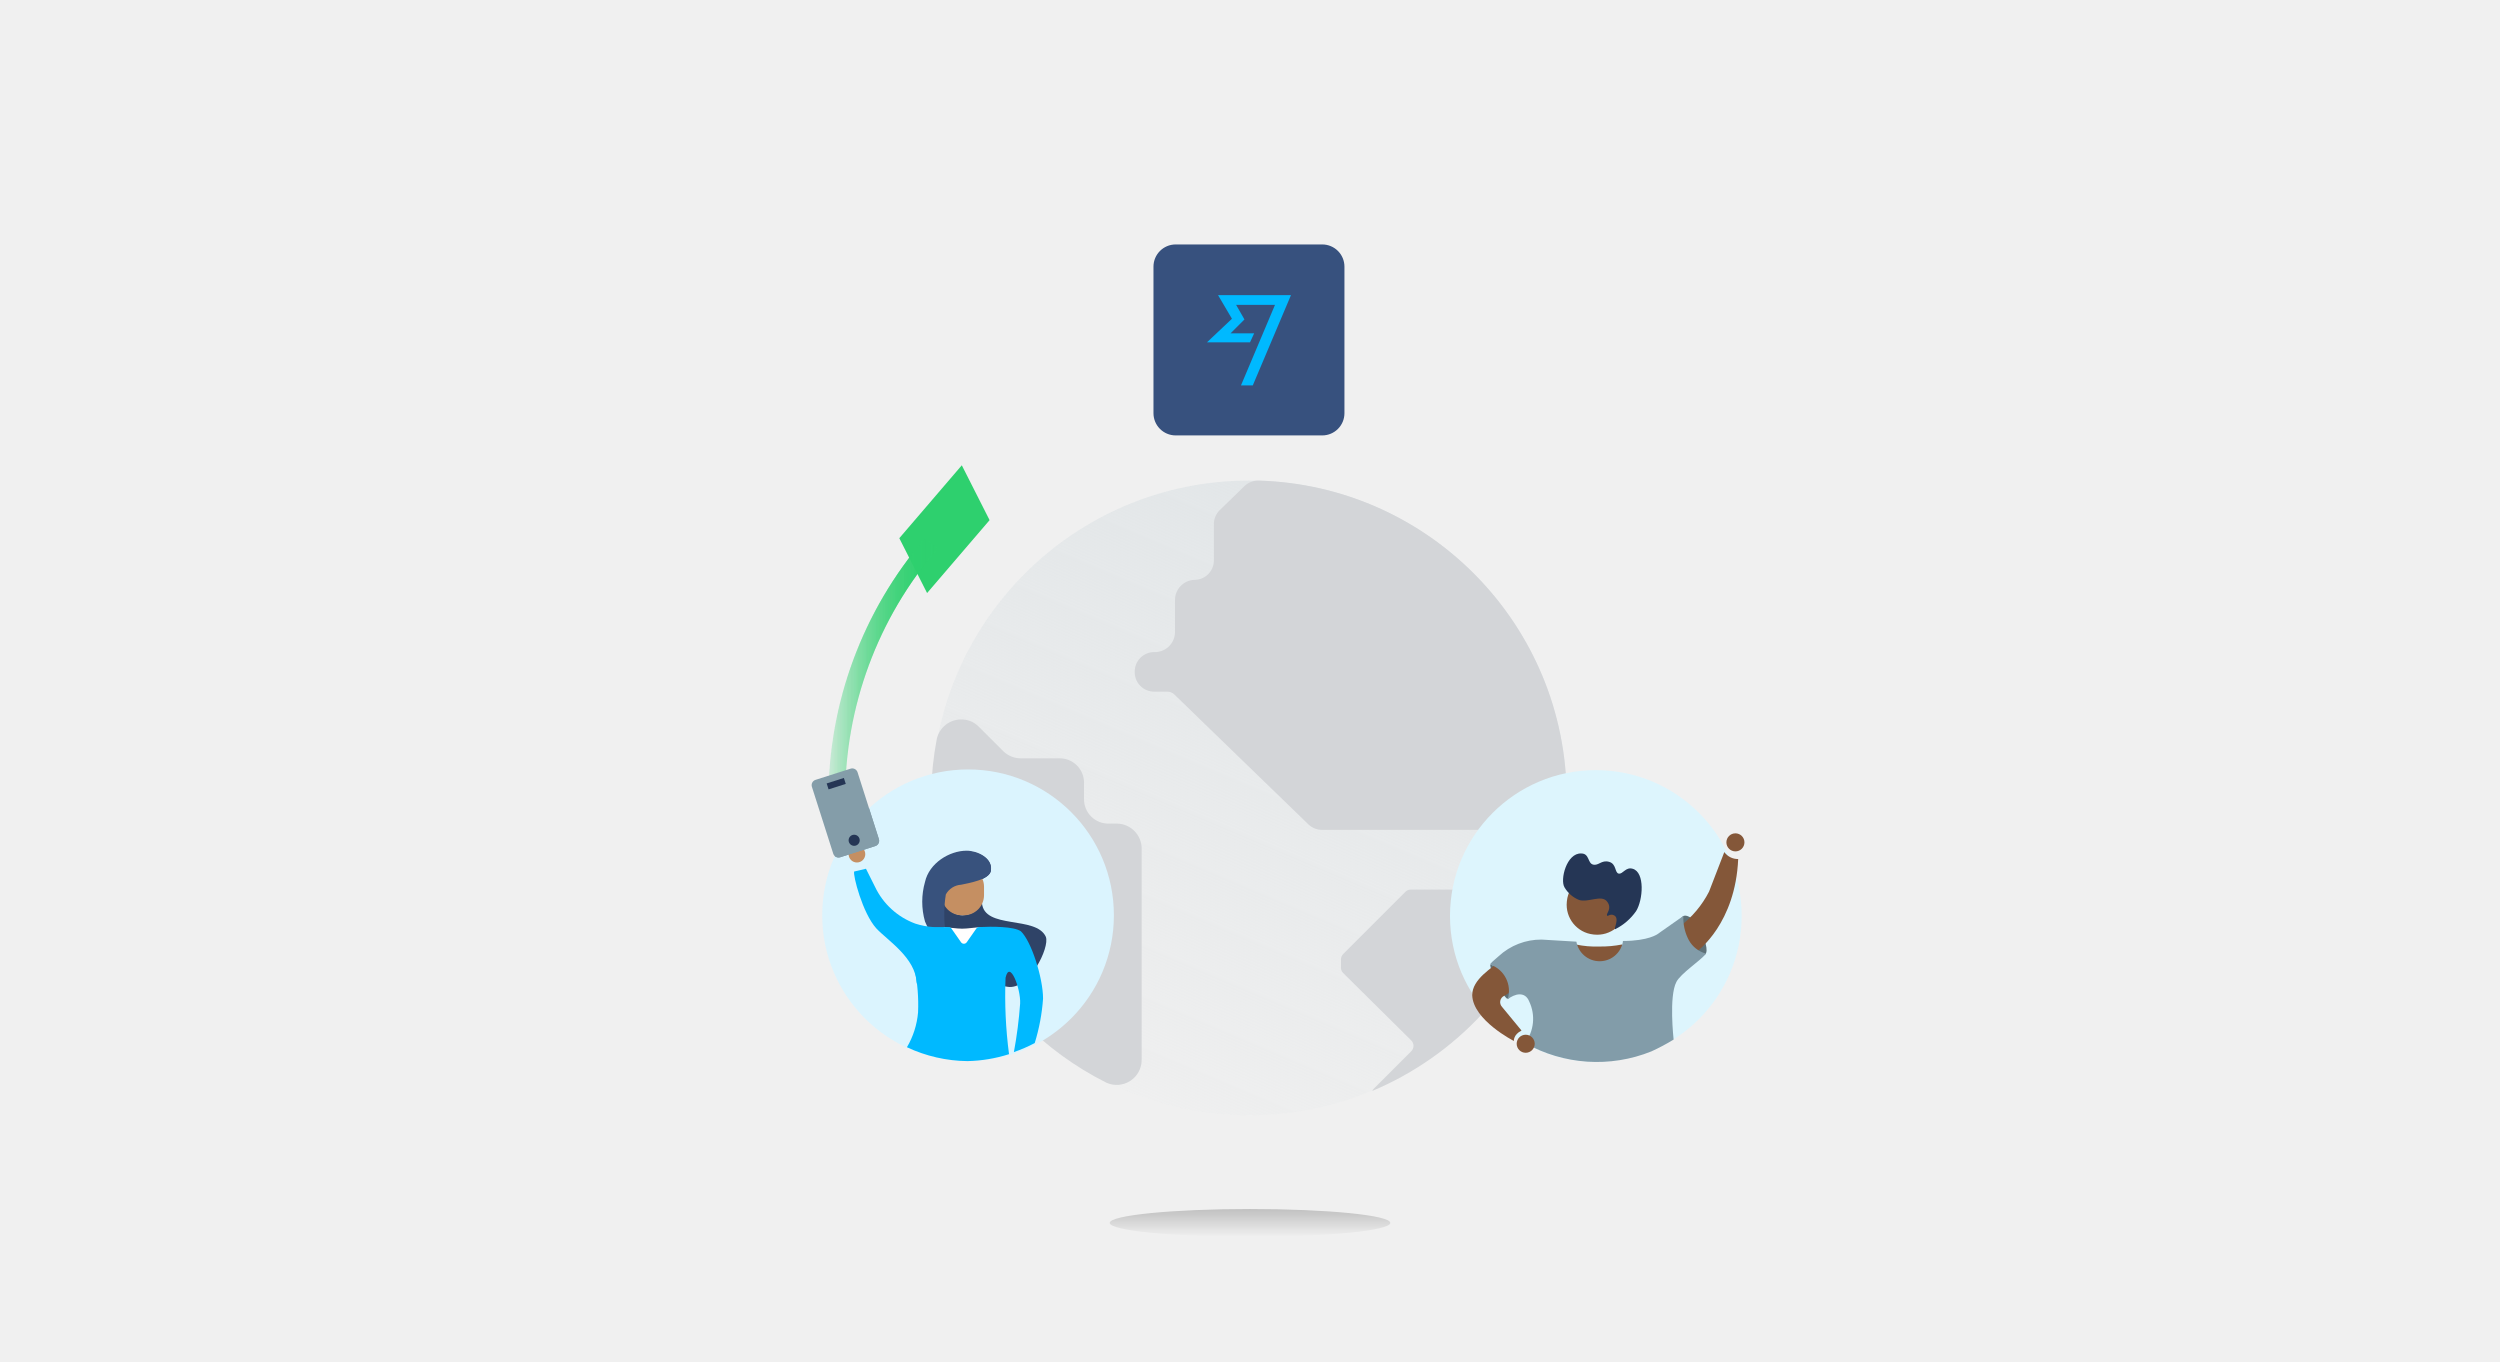
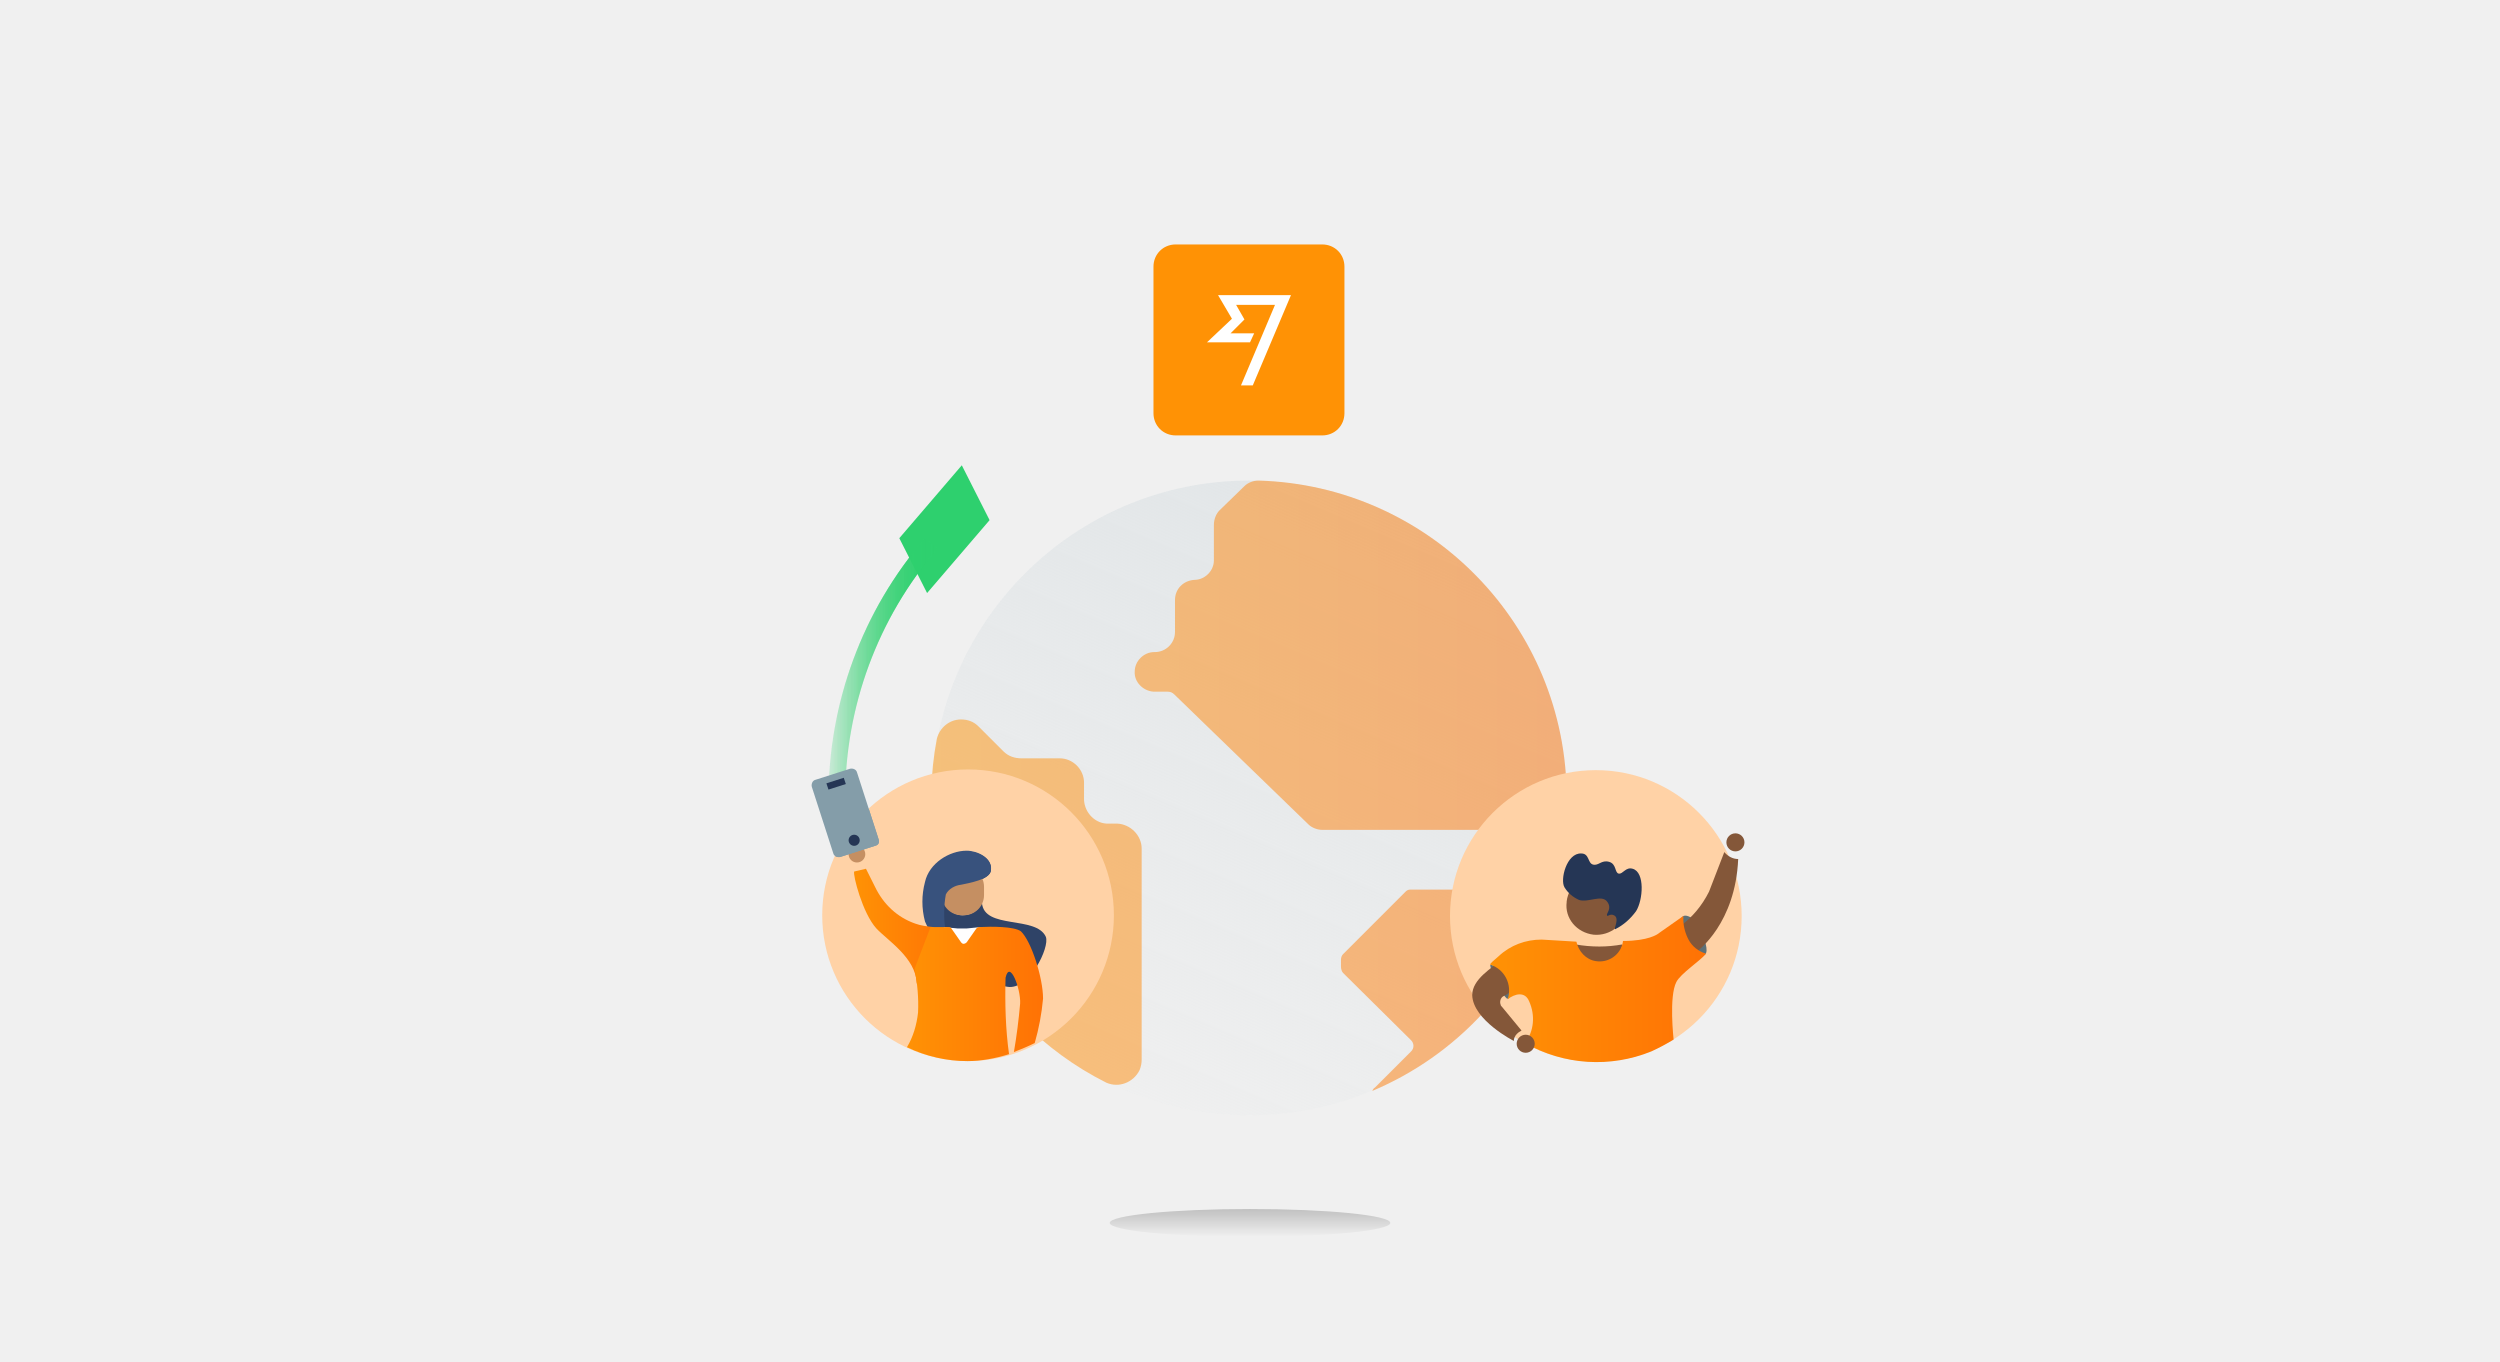
- <svg xmlns="http://www.w3.org/2000/svg" xmlns:xlink="http://www.w3.org/1999/xlink" viewBox="0 0 360 196">
-   <defs>
-     <style>.cls-1{fill:#dbf4fe}.cls-2{fill:none}.cls-3{fill:url(#linear-gradient)}.cls-4{fill:#d3d5d8}.cls-5{fill:url(#linear-gradient-2)}.cls-6{fill:#ddf5fd}.cls-7{fill:#5d7077}.cls-8{fill:#845739}.cls-9{fill:#253655}.cls-10{fill:#829ca9}.cls-11{fill:#37517e}.cls-12{fill:#00b9ff}.cls-13{fill:#2ed06e}.cls-14{fill:url(#linear-gradient-3)}.cls-15{clip-path:url(#clip-path)}.cls-16{fill:#2f4367}.cls-17{fill:#c58f62}.cls-18{fill:#38527d}.cls-19{fill:#fffefe}.cls-20{opacity:.2}.cls-21{fill:url(#linear-gradient-4)}.cls-22{fill:#849da9}</style>
-     <linearGradient id="linear-gradient" x1="162" y1="157.1" x2="197.7" y2="72.8" gradientUnits="userSpaceOnUse">
-       <stop offset="0" stop-color="#e2e6e8" stop-opacity=".1" />
-       <stop offset="1" stop-color="#e2e6e8" />
+ <svg xmlns="http://www.w3.org/2000/svg" xmlns:xlink="http://www.w3.org/1999/xlink" version="1.1" id="Layer_1" x="0px" y="0px" viewBox="0 0 360 196" style="enable-background:new 0 0 360 196;" xml:space="preserve">
+   <style type="text/css">
+ 	.st0{fill:none;}
+ 	.st1{fill:url(#SVGID_1_);}
+ 	.st2{opacity:0.49;fill:url(#SVGID_2_);}
+ 	.st3{fill:url(#SVGID_3_);}
+ 	.st4{fill:#FFD2A6;}
+ 	.st5{fill:#5D7077;}
+ 	.st6{fill:#845739;}
+ 	.st7{fill:#253655;}
+ 	.st8{fill:url(#SVGID_4_);}
+ 	.st9{fill:#FF9205;}
+ 	.st10{fill:#FFFFFF;}
+ 	.st11{fill:#2ED06E;}
+ 	.st12{fill:url(#SVGID_5_);}
+ 	.st13{clip-path:url(#SVGID_7_);}
+ 	.st14{fill:#2F4367;}
+ 	.st15{fill:#C58F62;}
+ 	.st16{fill:#38527D;}
+ 	.st17{fill:#FFFEFE;}
+ 	.st18{fill:url(#SVGID_8_);}
+ 	.st19{fill:#829CA9;}
+ 	.st20{opacity:0.2;enable-background:new    ;}
+ 	.st21{fill:url(#SVGID_9_);}
+ 	.st22{fill:#849DA9;}
+ 	.st23{fill:url(#SVGID_10_);}
+ </style>
+   <path id="frames" class="st0" d="M0,0h360v196H0V0z" />
+   <g id="Layer_1_1_">
+     <linearGradient id="SVGID_1_" gradientUnits="userSpaceOnUse" x1="162.024" y1="40.89" x2="197.724" y2="125.19" gradientTransform="matrix(1 0 0 -1 0 198)">
+       <stop offset="0" style="stop-color:#E2E6E8;stop-opacity:0.1" />
+       <stop offset="1" style="stop-color:#E2E6E8" />
    </linearGradient>
-     <linearGradient id="linear-gradient-2" x1="-9743.7" y1="-3715.1" x2="-9743.7" y2="-3711.1" gradientTransform="rotate(180 -4781.8 -1768.5)" gradientUnits="userSpaceOnUse">
-       <stop offset="0" stop-opacity="0" />
-       <stop offset="1" stop-opacity=".2" />
+     <circle class="st1" cx="179.9" cy="114.9" r="45.7" />
+     <linearGradient id="SVGID_2_" gradientUnits="userSpaceOnUse" x1="134.084" y1="113.15" x2="225.6" y2="113.15">
+       <stop offset="0" style="stop-color:#FF9205" />
+       <stop offset="1" style="stop-color:#FF7205" />
    </linearGradient>
-     <linearGradient id="linear-gradient-3" x1="119.3" y1="99.7" x2="135" y2="99.7" gradientUnits="userSpaceOnUse">
-       <stop offset="0" stop-color="#2ed06e" stop-opacity=".1" />
-       <stop offset="1" stop-color="#2ed06e" />
+     <path class="st2" d="M223,128.4l-0.9-0.3h-19c-0.3,0-0.5,0.1-0.7,0.3l-9,9c-0.2,0.2-0.3,0.5-0.3,0.8v1c0,0.3,0.1,0.7,0.3,0.9   l9.8,9.7c0.4,0.4,0.5,1.1,0,1.6c0,0,0,0,0,0l-5.2,5.2c-0.2,0.1-0.3,0.3-0.4,0.5c12.1-5.1,21.4-15.1,25.6-27.5   C223.4,129.2,223.2,128.7,223,128.4L223,128.4z M174.8,75.6v5.1c0,1.5-1.3,2.8-2.8,2.8l0,0c-1.6,0.1-2.8,1.3-2.8,2.9V91   c0,1.6-1.3,2.9-2.9,2.9c0,0-0.1,0-0.1,0c-1.5,0-2.8,1.3-2.8,2.8v0c-0.1,1.5,1.2,2.8,2.7,2.9c0,0,0.1,0,0.1,0h1.9   c0.4,0,0.7,0.1,1,0.4l19.3,18.7c0.5,0.5,1.3,0.8,2,0.8h32.3c1.5,0.1,2.8-1.2,2.9-2.7c0,0,0,0,0,0v-2c0-24.7-19.7-44.9-44.4-45.6   c-0.7,0-1.5,0.3-2,0.8l-3.6,3.5C175.1,74,174.8,74.8,174.8,75.6L174.8,75.6z M164.4,152.6v-30.4c0-1.9-1.6-3.5-3.5-3.6h-1.2   c-1.9,0.1-3.5-1.5-3.6-3.4c0,0,0-0.1,0-0.1v-2.4c0-1.9-1.6-3.5-3.5-3.5c0,0-0.1,0-0.1,0h-5.4c-1,0-1.9-0.3-2.6-1l-3.6-3.6   c-0.7-0.7-1.6-1-2.5-1c-1.7,0-3.1,1.2-3.5,2.8c-3.8,20.1,6.1,40.3,24.4,49.5c1.8,0.8,3.9,0,4.8-1.8   C164.3,153.6,164.4,153.1,164.4,152.6L164.4,152.6z" />
+     <linearGradient id="SVGID_3_" gradientUnits="userSpaceOnUse" x1="-9993.6" y1="4507.1" x2="-9993.6" y2="4503.1" gradientTransform="matrix(-1 0 0 1 -9813.6 -4329)">
+       <stop offset="0" style="stop-color:#000000;stop-opacity:0" />
+       <stop offset="1" style="stop-color:#000000;stop-opacity:0.2" />
    </linearGradient>
-     <clipPath id="clip-path">
-       <circle class="cls-1" cx="139.4" cy="131.8" r="21" />
-     </clipPath>
-     <linearGradient id="linear-gradient-4" x1="119.3" y1="96.2" x2="135" y2="96.2" xlink:href="#linear-gradient-3" />
-   </defs>
-   <path class="cls-2" d="M0 0h360v196H0z" id="frames" />
-   <g id="Layer_1" data-name="Layer 1">
-     <circle class="cls-3" cx="179.9" cy="114.9" r="45.7" />
-     <path class="cls-4" d="M223 128.4l-.9-.3h-19a1.1 1.1 0 0 0-.7.3l-9 9a1.1 1.1 0 0 0-.3.8v1a1.1 1.1 0 0 0 .3.9l9.8 9.7a1.1 1.1 0 0 1 0 1.6l-5.2 5.2a1.5 1.5 0 0 0-.4.5 45.8 45.8 0 0 0 25.6-27.5 1.1 1.1 0 0 0-.3-1.2zM174.8 75.6v5.1a2.8 2.8 0 0 1-2.8 2.8 2.9 2.9 0 0 0-2.8 2.9V91a2.9 2.9 0 0 1-3 2.9 2.8 2.8 0 0 0-2.8 2.8 2.8 2.8 0 0 0 2.8 2.9h1.9a1.4 1.4 0 0 1 1 .4l19.3 18.7a2.8 2.8 0 0 0 2 .8h32.3a2.8 2.8 0 0 0 2.9-2.7v-2a45.7 45.7 0 0 0-44.4-45.6 2.9 2.9 0 0 0-2 .8l-3.6 3.5a2.8 2.8 0 0 0-.8 2zM164.4 152.6v-30.4a3.6 3.6 0 0 0-3.5-3.6h-1.2a3.5 3.5 0 0 1-3.6-3.5v-2.4a3.5 3.5 0 0 0-3.6-3.5h-5.4a3.6 3.6 0 0 1-2.6-1l-3.6-3.6a3.5 3.5 0 0 0-2.5-1 3.6 3.6 0 0 0-3.5 2.8 45.8 45.8 0 0 0 24.4 49.5 3.6 3.6 0 0 0 5.1-3.3z" />
-     <ellipse class="cls-5" cx="180" cy="176.1" rx="20.2" ry="2" />
-     <circle class="cls-6" cx="229.8" cy="131.9" r="21" />
-     <path class="cls-7" d="M243.8 132.3c.5.4 3.8 6.3.5 5.2a4.5 4.5 0 0 1-2.4-1.6 2.2 2.2 0 0 1-.4-1.1 2.8 2.8 0 0 1 .1-.9l.3-1.2c.3-1 .8-1.1 1.8-.4zM215.1 140.2a13.2 13.2 0 0 1 .9 1.3 6.3 6.3 0 0 1 .3.7c.2.5.1 1 .5 1.4a1 1 0 0 0 .2.2h.2a2.7 2.7 0 0 0 .3-1.6 4.2 4.2 0 0 0-.2-2 2.3 2.3 0 0 0-1.2-1 4.2 4.2 0 0 0-.8-.2h-.4s-.3-.2-.3 0l.1.6a3.8 3.8 0 0 0 .4.6z" />
-     <rect class="cls-8" x="225.7" y="126" width="8.7" height="8.7" rx="4.3" transform="rotate(-173.9 230 130.3)" />
-     <path class="cls-9" d="M225.3 127.8c-.7-1.1.3-5 2.4-4.9 1.2 0 .9 1.4 1.7 1.6s1.2-.7 2.3-.4.8 1.6 1.4 1.7 1-1 2-.7c1.8.5 1.5 4.5.5 6.1a8.1 8.1 0 0 1-3 2.6c-.3 0 .7-1.6-.2-2-.6-.3-.9.3-1 0s.8-1 0-2-2.7.2-4-.2a4.3 4.3 0 0 1-2.1-1.8z" />
-     <path class="cls-8" d="M244.2 137.2l-2.3-3.8a14.6 14.6 0 0 0 4.2-5l2.2-5.7a2.4 2.4 0 0 0 2 1c-.4 9.2-5.7 13.2-6.2 13.5zM230.3 139.3a3.4 3.4 0 0 0 3.3-3.3 15.6 15.6 0 0 1-3.3.3 13.8 13.8 0 0 1-3.4-.3 3.3 3.3 0 0 0 3.4 3.3zM216.4 138.1l2.5 3.6c-.3.2-1.8 1.5-2.3 1.7a1 1 0 0 0-.3 1.6l2.8 3.4c-1.2.6-1.1 1.5-1.1 1.5s-5.9-3-6-6.6c0-2.3 2.8-3.9 4.4-5.2z" />
-     <path class="cls-10" d="M245.6 137.3a4 4 0 0 1-2.4-1.9 6.8 6.8 0 0 1-.8-3v-.5l-3.7 2.6s-1.3 1-5 1a.1.1 0 0 0 0 .1 3.4 3.4 0 0 1-6.7 0l-5-.3a9 9 0 0 0-6.2 2.4c-.7.6-1.3 1.1-1.2 1.2a4 4 0 0 1 2.5 5c1-.8 2.5-1.2 3.1.3a5.8 5.8 0 0 1-.6 6 21 21 0 0 0 18.2 1.2 30.6 30.6 0 0 0 3.2-1.7c0-.1-.7-6.2.4-8.3.6-1.2 3.5-3.1 4.2-4z" />
-     <circle class="cls-8" cx="219.7" cy="150.3" r="1.3" />
-     <rect class="cls-11" x="166.1" y="35.2" width="27.5" height="27.5" rx="3.2" />
-     <path class="cls-12" d="M175.4 42.5l2 3.4-3.6 3.4h6.2l.6-1.3h-3.4l2-2-1.2-2.1h5.6l-4.9 11.6h1.7l5.5-13h-10.5z" />
-     <circle class="cls-8" cx="249.9" cy="121.3" r="1.3" />
-     <path class="cls-13" d="M142.5 74.9l-9 10.5-4-7.9 9-10.5 4 7.9z" />
-     <path class="cls-14" d="M119.7 122a58.3 58.3 0 0 1-.4-7 57.4 57.4 0 0 1 13.9-37.5L135 79a55 55 0 0 0-13.3 35.9 55.9 55.9 0 0 0 .4 6.7z" />
-     <circle class="cls-1" cx="139.4" cy="131.8" r="21" />
-     <g class="cls-15">
-       <path class="cls-16" d="M138.4 127.4c.8-.1 4.2-.7 4.3-2.1.2-1.8-2-2.7-3.5-2.7a6.2 6.2 0 0 0-5.8 4.5c-1.6 6.5 7.5 14.5 11.7 15 3.1.5 6.1-5.7 5.5-7.2-1.4-3.1-8.9-1-9.2-4.9a3.2 3.2 0 0 1-2.8 1.8c-1.6 0-3.1-1.7-2.6-3 .4-1 1.6-1.3 2.4-1.4z" />
-       <rect class="cls-17" x="135.6" y="124.8" width="6.1" height="7" rx="2.9" />
-       <path class="cls-18" d="M139.2 122.5c-2.5 0-5.4 1.8-6 4.5a10.4 10.4 0 0 0 0 5.7 11.7 11.7 0 0 0 4.9 5.7 22.5 22.5 0 0 1-2-4.6 18.2 18.2 0 0 1 .1-5 2.7 2.7 0 0 1 2.2-1.4c.9-.2 4.2-.7 4.3-2.1.2-1.8-2-2.8-3.5-2.8z" />
-       <path class="cls-19" d="M135.9 136.2v-2.7l2 .2a6.9 6.9 0 0 0 1.3 0l2-.2v2.7" />
-       <circle class="cls-17" cx="123.4" cy="123" r="1.2" />
-       <path class="cls-12" d="M134.4 133.5a10.8 10.8 0 0 1-2.6-.5 10.4 10.4 0 0 1-5.8-5.3l-1.3-2.6-1.7.4c-.2.5 1.2 6 3.2 8.2 1.7 1.8 5.6 4.2 5.8 7.8.1 1.3 3.6-4 5.1-5.1" />
-       <rect class="cls-10" x="118.4" y="111.3" width="6.9" height="11.7" rx=".8" transform="rotate(162.3 121.8 117.1)" />
-       <circle class="cls-20" cx="123" cy="121" r=".8" />
-       <path class="cls-20" transform="rotate(-17.7 120.4 112.8)" d="M119.1 112.4h2.6v.9h-2.6z" />
+     <ellipse class="st3" cx="180" cy="176.1" rx="20.2" ry="2" />
+     <circle class="st4" cx="229.8" cy="131.9" r="21" />
+     <path class="st5" d="M243.8,132.3c0.5,0.4,3.8,6.3,0.5,5.2c-1-0.3-1.8-0.8-2.4-1.6c-0.2-0.3-0.4-0.7-0.4-1.1c0-0.3,0-0.6,0.1-0.9   l0.3-1.2C242.2,131.7,242.7,131.6,243.8,132.3L243.8,132.3z M215.1,140.2c0.3,0.4,0.6,0.8,0.9,1.3c0.1,0.2,0.2,0.5,0.3,0.7   c0.2,0.5,0.1,1,0.5,1.4c0.1,0.1,0.1,0.1,0.2,0.2h0.2c0.3-0.5,0.4-1,0.3-1.6c0.1-0.7,0-1.4-0.2-2c-0.3-0.5-0.7-0.8-1.2-1   c-0.3-0.1-0.5-0.2-0.8-0.2h-0.4c0,0-0.3-0.2-0.3,0l0.1,0.6C214.8,139.8,214.9,140,215.1,140.2z" />
+     <path class="st6" d="M229.5,134.6L229.5,134.6c-2.5-0.3-4.2-2.4-3.9-4.7l0-0.1c0.3-2.4,2.4-4.1,4.7-3.8l0.1,0   c2.4,0.3,4.1,2.4,3.8,4.7l0,0.1C234,133.1,231.9,134.8,229.5,134.6z" />
+     <path class="st7" d="M225.3,127.8c-0.7-1.1,0.3-5,2.4-4.9c1.2,0,0.9,1.4,1.7,1.6s1.2-0.7,2.3-0.4s0.8,1.6,1.4,1.7s1-1,2-0.7   c1.8,0.5,1.5,4.5,0.5,6.1c-0.8,1.1-1.8,2-3,2.6c-0.3,0,0.7-1.6-0.2-2c-0.6-0.3-0.9,0.3-1,0s0.8-1,0-2s-2.7,0.2-4-0.2   C226.5,129.2,225.8,128.6,225.3,127.8L225.3,127.8z" />
+     <path class="st6" d="M244.2,137.2l-2.3-3.8c1.8-1.3,3.2-3,4.2-5l2.2-5.7c0.5,0.6,1.2,1,2,1c-0.4,9.2-5.7,13.2-6.2,13.5H244.2z    M230.3,139.3c1.8-0.1,3.2-1.5,3.3-3.3c-1.1,0.2-2.2,0.3-3.3,0.3c-1.1,0-2.3-0.1-3.4-0.3c0,1.8,1.5,3.3,3.3,3.3   C230.2,139.3,230.3,139.3,230.3,139.3z M216.4,138.1l2.5,3.6c-0.3,0.2-1.8,1.5-2.3,1.7c-0.5,0.2-0.7,0.8-0.5,1.3   c0,0.1,0.1,0.2,0.2,0.3l2.8,3.4c-1.2,0.6-1.1,1.5-1.1,1.5s-5.9-3-6-6.6C212,141,214.8,139.4,216.4,138.1L216.4,138.1z" />
+     <linearGradient id="SVGID_4_" gradientUnits="userSpaceOnUse" x1="214.589" y1="142.412" x2="245.6" y2="142.412">
+       <stop offset="0" style="stop-color:#FF9205" />
+       <stop offset="1" style="stop-color:#FF7205" />
+     </linearGradient>
+     <path class="st8" d="M245.6,137.3c-1-0.3-1.9-1-2.4-1.9c-0.5-0.9-0.8-2-0.8-3v-0.5l-3.7,2.6c0,0-1.3,1-5,1c0,0,0,0.1,0,0.1   c-0.3,1.9-2.1,3.1-3.9,2.8c-1.4-0.2-2.5-1.4-2.8-2.8l-5-0.3c-2.3,0-4.5,0.8-6.2,2.4c-0.7,0.6-1.3,1.1-1.2,1.2   c2.1,0.7,3.2,2.9,2.5,5c1-0.8,2.5-1.2,3.1,0.3c0.9,2,0.7,4.3-0.6,6c5.6,3.2,12.3,3.6,18.2,1.2c1.1-0.5,2.2-1.1,3.2-1.7   c0-0.1-0.7-6.2,0.4-8.3c0.6-1.2,3.5-3.1,4.2-4V137.3z" />
+     <circle class="st6" cx="219.7" cy="150.3" r="1.3" />
+     <path class="st9" d="M169.3,35.2h21.1c1.8,0,3.2,1.4,3.2,3.2v21.1c0,1.8-1.4,3.2-3.2,3.2h-21.1c-1.8,0-3.2-1.4-3.2-3.2V38.4   C166.1,36.6,167.5,35.2,169.3,35.2z" />
+     <path class="st10" d="M175.4,42.5l2,3.4l-3.6,3.4h6.2l0.6-1.3h-3.4l2-2l-1.2-2.1h5.6l-4.9,11.6h1.7l5.5-13L175.4,42.5L175.4,42.5z" />
+     <circle class="st6" cx="249.9" cy="121.3" r="1.3" />
+     <path class="st11" d="M142.5,74.9l-9,10.5l-4-7.9l9-10.5L142.5,74.9z" />
+     <linearGradient id="SVGID_5_" gradientUnits="userSpaceOnUse" x1="119.3" y1="98.25" x2="135" y2="98.25" gradientTransform="matrix(1 0 0 -1 0 198)">
+       <stop offset="0" style="stop-color:#2ED06E;stop-opacity:0.1" />
+       <stop offset="1" style="stop-color:#2ED06E" />
+     </linearGradient>
+     <path class="st12" d="M119.7,122c-0.3-2.3-0.4-4.7-0.4-7c0-13.8,4.9-27.1,13.9-37.5L135,79c-8.6,10-13.3,22.7-13.3,35.9   c0,2.2,0.1,4.5,0.4,6.7L119.7,122z" />
+     <circle class="st4" cx="139.4" cy="131.8" r="21" />
+     <g>
+       <defs>
+         <circle id="SVGID_6_" cx="139.4" cy="131.8" r="21" />
+       </defs>
+       <clipPath id="SVGID_7_">
+         <use xlink:href="#SVGID_6_" style="overflow:visible;" />
+       </clipPath>
+       <g class="st13">
+         <path class="st14" d="M138.4,127.4c0.8-0.1,4.2-0.7,4.3-2.1c0.2-1.8-2-2.7-3.5-2.7c-2.7,0.1-5.1,1.9-5.8,4.5     c-1.6,6.5,7.5,14.5,11.7,15c3.1,0.5,6.1-5.7,5.5-7.2c-1.4-3.1-8.9-1-9.2-4.9c-0.5,1.1-1.6,1.8-2.8,1.8c-1.6,0-3.1-1.7-2.6-3     C136.4,127.8,137.6,127.5,138.4,127.4L138.4,127.4z" />
+         <path class="st15" d="M138.5,124.8h0.3c1.6,0,2.9,1.3,2.9,2.9v1.2c0,1.6-1.3,2.9-2.9,2.9h-0.3c-1.6,0-2.9-1.3-2.9-2.9v-1.2     C135.6,126.1,136.9,124.8,138.5,124.8z" />
+         <path class="st16" d="M139.2,122.5c-2.5,0-5.4,1.8-6,4.5c-0.5,1.9-0.5,3.8,0,5.7c1,2.4,2.7,4.4,4.9,5.7c-0.8-1.5-1.5-3-2-4.6     c-0.2-1.7-0.2-3.3,0.1-5c0.4-0.8,1.3-1.3,2.2-1.4c0.9-0.2,4.2-0.7,4.3-2.1C142.9,123.5,140.7,122.5,139.2,122.5L139.2,122.5z" />
+         <path class="st17" d="M135.9,136.2v-2.7l2,0.2c0.4,0,0.9,0,1.3,0l2-0.2v2.7" />
+         <circle class="st15" cx="123.4" cy="123" r="1.2" />
+         <linearGradient id="SVGID_8_" gradientUnits="userSpaceOnUse" x1="122.981" y1="133.402" x2="137.1" y2="133.402">
+           <stop offset="0" style="stop-color:#FF9205" />
+           <stop offset="1" style="stop-color:#FF7205" />
+         </linearGradient>
+         <path class="st18" d="M134.4,133.5c-0.9-0.1-1.8-0.2-2.6-0.5c-2.6-0.9-4.6-2.8-5.8-5.3l-1.3-2.6l-1.7,0.4c-0.2,0.5,1.2,6,3.2,8.2     c1.7,1.8,5.6,4.2,5.8,7.8c0.1,1.3,3.6-4,5.1-5.1" />
+         <path class="st19" d="M126,121.8l-5,1.6c-0.4,0.1-0.9-0.1-1-0.5l-3.1-9.6c-0.1-0.4,0.1-0.9,0.5-1l5-1.6c0.4-0.1,0.9,0.1,1,0.5     l3.1,9.6C126.7,121.3,126.5,121.7,126,121.8z" />
+         <circle class="st20" cx="123" cy="121" r="0.8" />
+         <path class="st20" d="M119,112.8l2.5-0.8l0.3,0.9l-2.5,0.8L119,112.8z" />
+       </g>
    </g>
-     <path class="cls-21" d="M121.7 115h-2.4a57.4 57.4 0 0 1 13.9-37.5L135 79a55 55 0 0 0-13.3 36z" />
-     <rect class="cls-22" x="118.4" y="111.3" width="6.9" height="11.7" rx=".8" transform="rotate(162.3 121.8 117.1)" />
-     <circle class="cls-9" cx="123" cy="121" r=".8" />
-     <path class="cls-9" transform="rotate(-17.7 120.4 112.8)" d="M119.1 112.4h2.6v.9h-2.6z" />
-     <path class="cls-12" d="M141 133.5a.5.5 0 0 0-.4.2l-1.4 2a.5.5 0 0 1-.8 0l-1.4-2a.5.5 0 0 0-.5-.2H134l-2.3 6a25.8 25.8 0 0 1 .5 6.3 11.9 11.9 0 0 1-1.6 5 21 21 0 0 0 8.7 2 21.2 21.2 0 0 0 6-1 64.7 64.7 0 0 1-.5-11c.6-2.7 2.2 1.6 2.1 3.7a63.4 63.4 0 0 1-.9 7 20.8 20.8 0 0 0 3-1.3 28.3 28.3 0 0 0 1.2-6.4c0-3-1.7-8.3-3.2-9.7-1-.7-4.2-.7-6-.6z" />
+     <linearGradient id="SVGID_9_" gradientUnits="userSpaceOnUse" x1="119.3" y1="101.75" x2="135" y2="101.75" gradientTransform="matrix(1 0 0 -1 0 198)">
+       <stop offset="0" style="stop-color:#2ED06E;stop-opacity:0.1" />
+       <stop offset="1" style="stop-color:#2ED06E" />
+     </linearGradient>
+     <path class="st21" d="M121.7,115h-2.4c0-13.8,4.9-27.1,13.9-37.5L135,79C126.4,89,121.7,101.8,121.7,115z" />
+     <path class="st22" d="M126,121.8l-5,1.6c-0.4,0.1-0.9-0.1-1-0.5l-3.1-9.6c-0.1-0.4,0.1-0.9,0.5-1l5-1.6c0.4-0.1,0.9,0.1,1,0.5   l3.1,9.6C126.7,121.3,126.5,121.7,126,121.8z" />
+     <circle class="st7" cx="123" cy="121" r="0.8" />
+     <path class="st7" d="M119,112.8l2.5-0.8l0.3,0.9l-2.5,0.8L119,112.8z" />
+     <linearGradient id="SVGID_10_" gradientUnits="userSpaceOnUse" x1="130.6" y1="143.126" x2="150.2" y2="143.126">
+       <stop offset="0" style="stop-color:#FF9205" />
+       <stop offset="1" style="stop-color:#FF7205" />
+     </linearGradient>
+     <path class="st23" d="M141,133.5c-0.2,0-0.3,0.1-0.4,0.2l-1.4,2c-0.2,0.2-0.5,0.3-0.7,0.1c0,0-0.1-0.1-0.1-0.1l-1.4-2   c-0.1-0.2-0.3-0.2-0.5-0.2H134l-2.3,6c0.4,2.1,0.6,4.2,0.5,6.3c-0.2,1.8-0.7,3.5-1.6,5c2.7,1.3,5.7,2,8.7,2c2,0,4.1-0.4,6-1   c-0.5-3.6-0.6-7.3-0.5-11c0.6-2.7,2.2,1.6,2.1,3.7c-0.2,2.3-0.5,4.7-0.9,7c1-0.4,2-0.8,3-1.3c0.6-2.1,1-4.2,1.2-6.4   c0-3-1.7-8.3-3.2-9.7C146,133.4,142.8,133.4,141,133.5z" />
  </g>
</svg>
